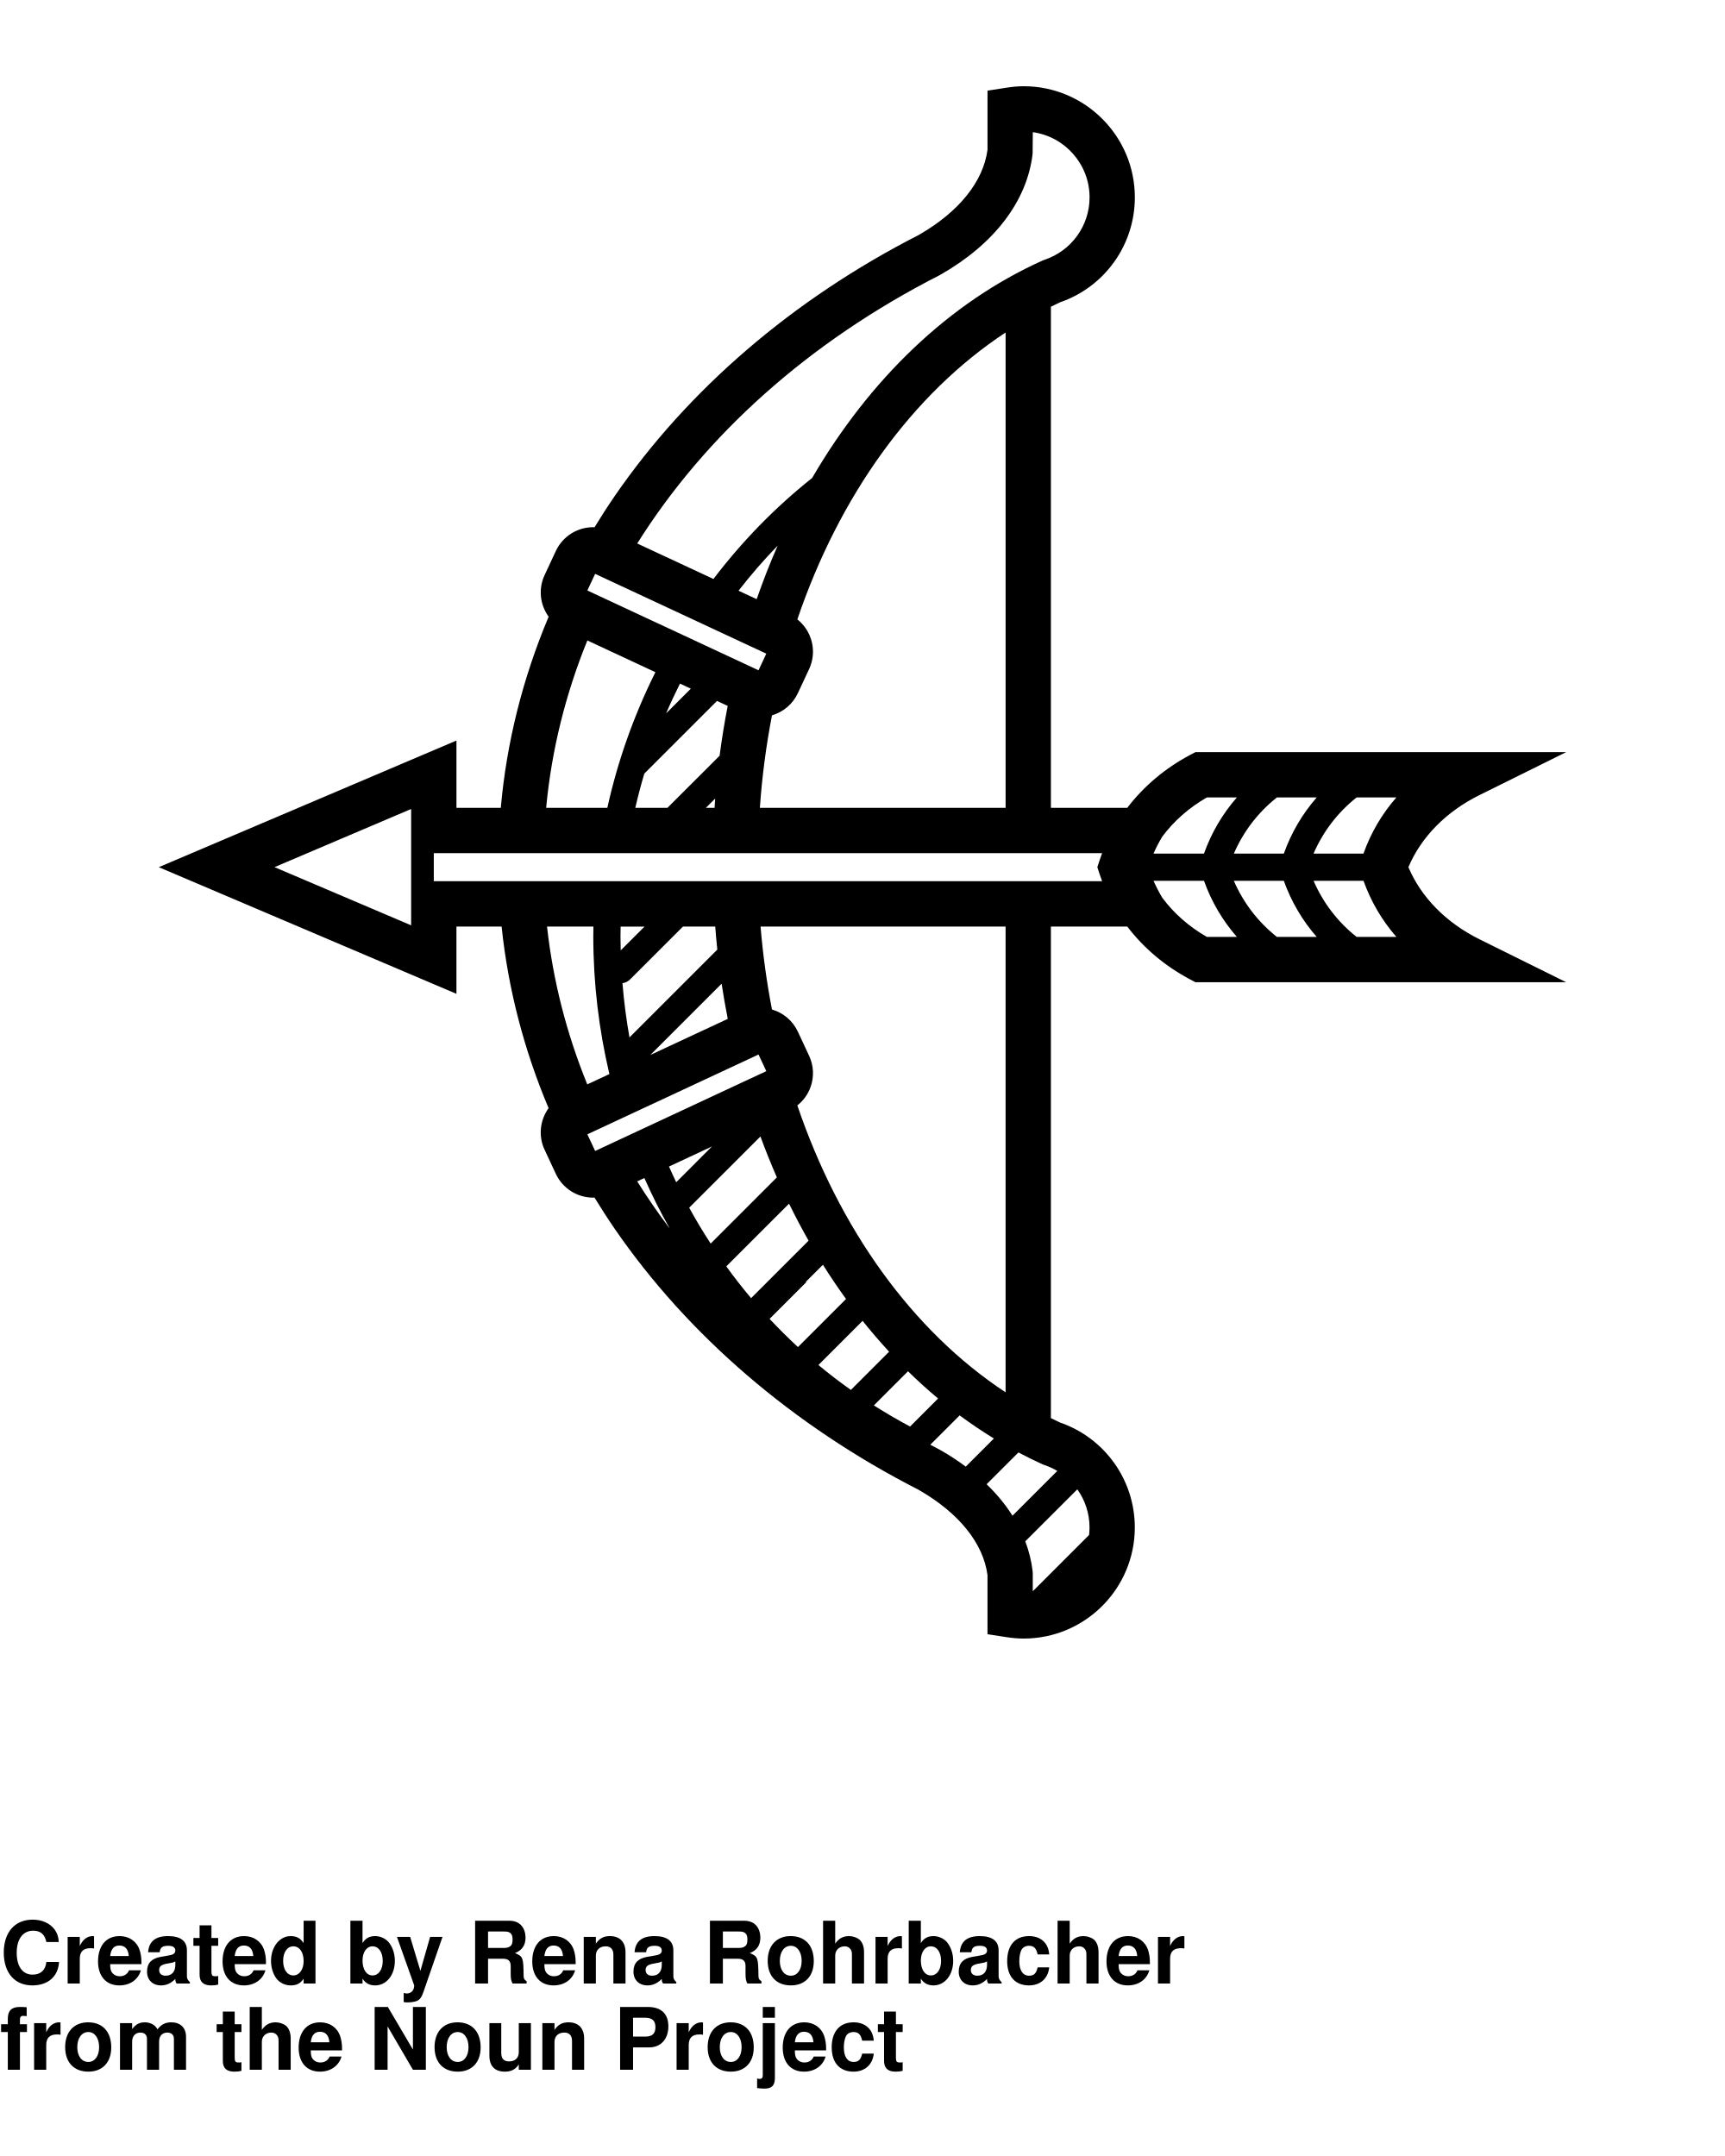
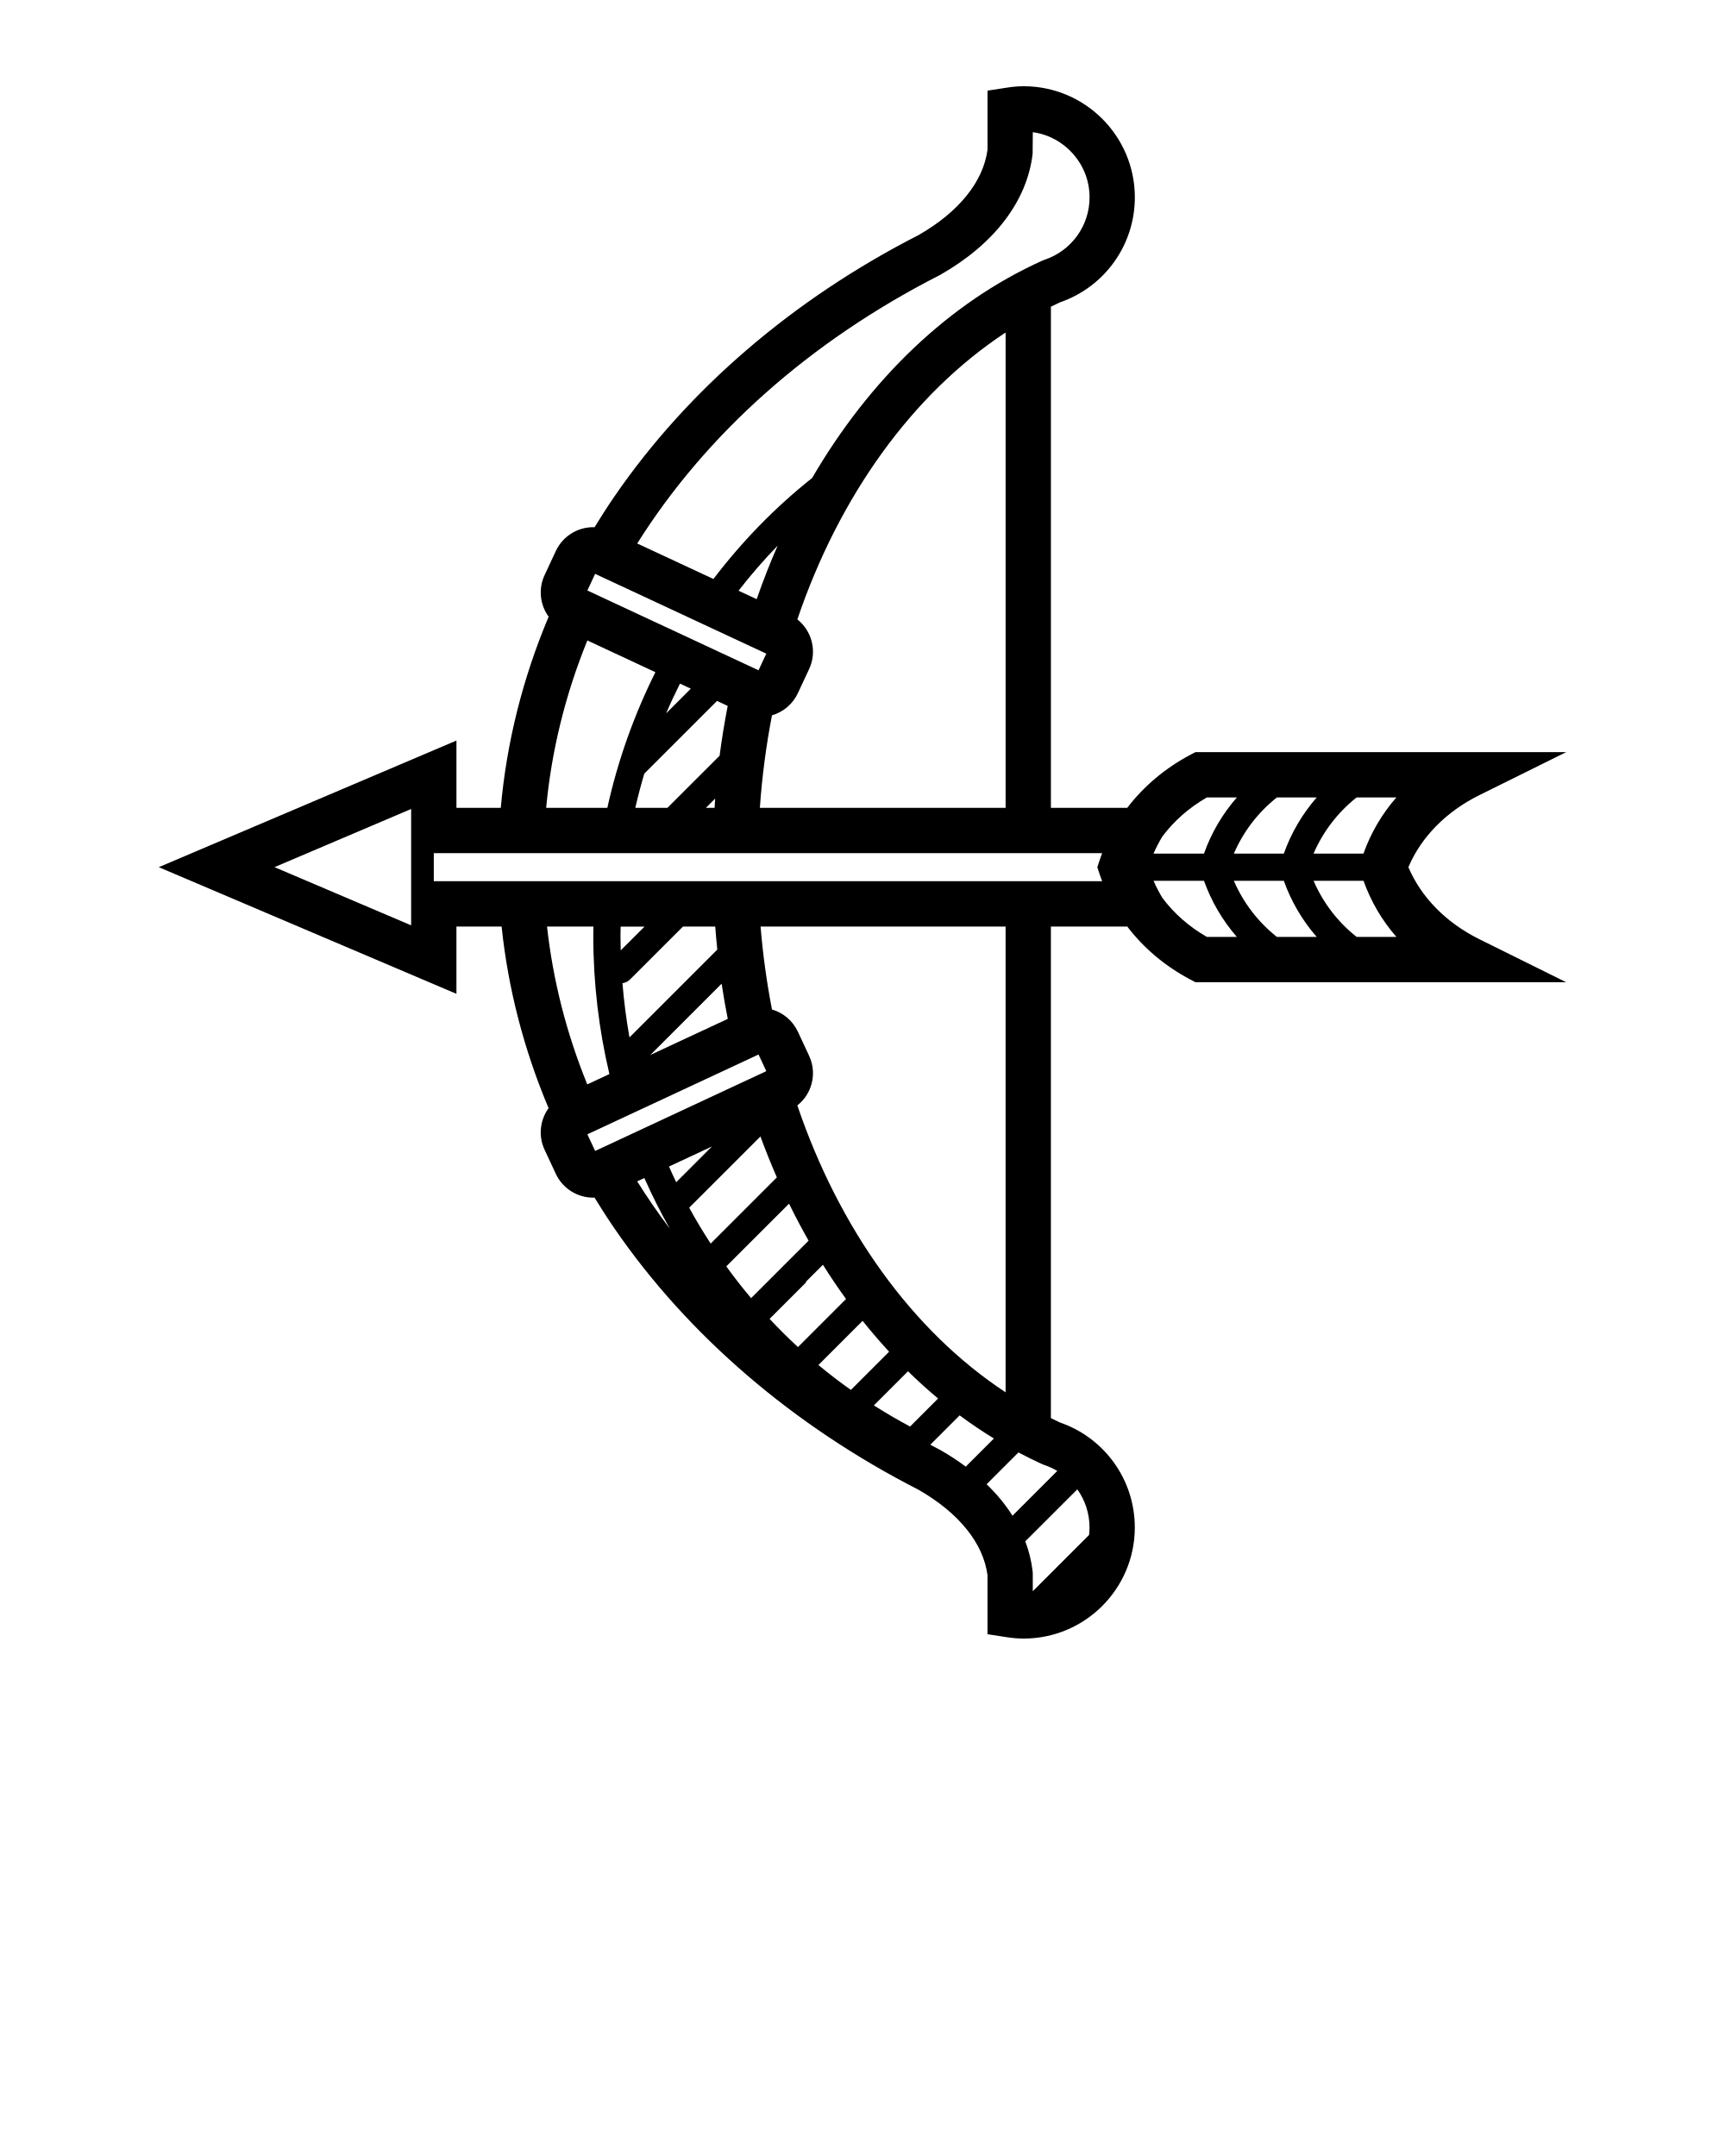
- <svg xmlns="http://www.w3.org/2000/svg" version="1.1" x="0px" y="0px" viewBox="0 0 100 125" enable-background="new 0 0 100 100" xml:space="preserve">
-   <path fill="#000000" d="M81.646,50.277c0.742-1.75,2.188-3.224,4.121-4.18l5.026-2.49H69.3l-0.288,0.152  c-1.469,0.777-2.711,1.83-3.664,3.077h-4.426V17.783c0.176-0.085,0.35-0.174,0.528-0.255c2.598-0.897,4.338-3.334,4.338-6.086  C65.788,7.89,62.898,5,59.346,5c-0.308,0-0.63,0.027-0.988,0.083l-1.111,0.172v3.427c-0.247,1.855-1.662,3.609-3.995,4.946  c-7.278,3.717-13.372,8.953-17.625,15.144c-0.406,0.591-0.791,1.191-1.161,1.797c-0.026,0-0.053-0.004-0.08-0.004  c-0.923,0-1.771,0.541-2.162,1.377l-0.654,1.403c-0.378,0.813-0.258,1.732,0.235,2.411c-1.501,3.563-2.438,7.291-2.774,11.082h-2.57  v-3.902L9.205,50.277L26.46,57.62v-3.901h2.619c0.375,3.6,1.294,7.141,2.723,10.529c-0.491,0.68-0.611,1.598-0.233,2.408  l0.654,1.404c0.39,0.836,1.239,1.377,2.163,1.377c0.026,0,0.052-0.004,0.078-0.004c0.371,0.604,0.756,1.205,1.162,1.797  c4.253,6.189,10.347,11.426,17.625,15.144c2.333,1.338,3.748,3.091,3.995,4.946v3.428l1.113,0.172c0.354,0.055,0.68,0.08,0.986,0.08  c3.553,0,6.441-2.891,6.441-6.441c0-2.752-1.74-5.188-4.338-6.086c-0.18-0.082-0.354-0.17-0.527-0.254v-28.5h4.428  c0.95,1.247,2.192,2.299,3.664,3.076l0.286,0.152h21.495l-5.027-2.49C83.836,53.501,82.389,52.027,81.646,50.277z M54.473,15.953  l0.053-0.029c3.121-1.781,5.018-4.27,5.336-7.009l0.011-1.252c1.854,0.257,3.29,1.854,3.29,3.78c0,1.643-1.049,3.097-2.609,3.617  l-0.121,0.048c-5.443,2.447-10.034,6.909-13.353,12.605c-2.158,1.713-4.071,3.687-5.722,5.855L36.94,31.51  C40.889,25.224,46.865,19.832,54.473,15.953z M46.252,40.191l0.655-1.403c0.475-1.021,0.163-2.208-0.684-2.877  c2.424-7.138,6.655-13.066,12.073-16.633v27.559H44.05c0.127-1.827,0.365-3.619,0.703-5.364  C45.404,41.283,45.958,40.822,46.252,40.191z M43.865,34.738l-1.052-0.49c0.708-0.91,1.463-1.783,2.269-2.612  C44.638,32.642,44.233,33.679,43.865,34.738z M34.501,33.271l9.922,4.626l-0.45,0.965l-9.923-4.627L34.501,33.271z M38.692,46.837  h-1.863c0.154-0.668,0.327-1.33,0.522-1.984l4.215-4.215l0.62,0.289c-0.185,0.951-0.343,1.913-0.47,2.888L38.692,46.837z   M41.459,46.299c-0.014,0.179-0.022,0.358-0.034,0.538h-0.504L41.459,46.299z M38.615,41.361c0.25-0.584,0.52-1.159,0.803-1.726  l0.629,0.293L38.615,41.361z M34.05,37.133l3.944,1.839c-1.238,2.483-2.18,5.123-2.786,7.865h-3.547  C31.975,43.489,32.787,40.235,34.05,37.133z M23.834,53.648l-7.921-3.373l7.921-3.371V53.648z M35.327,62.271l-1.282,0.599  c-1.194-2.931-1.984-5.999-2.333-9.151h2.69c-0.003,0.188-0.008,0.377-0.008,0.565C34.395,57.02,34.718,59.695,35.327,62.271z   M35.984,55.1c-0.007-0.271-0.014-0.543-0.014-0.814c0-0.188,0.005-0.379,0.009-0.564h1.386L35.984,55.1z M39.594,53.719h1.869  c0.034,0.447,0.073,0.893,0.12,1.336l-5.092,5.092c-0.184-1.035-0.32-2.082-0.406-3.143c0.162-0.023,0.318-0.095,0.442-0.22  L39.594,53.719z M41.833,57.033c0.103,0.688,0.225,1.365,0.356,2.039L37.7,61.166L41.833,57.033z M44.091,53.719h14.204v27.004  c-5.418-3.566-9.647-9.496-12.073-16.634c0.345-0.271,0.609-0.631,0.763-1.054c0.218-0.598,0.189-1.246-0.08-1.823l-0.654-1.403  c-0.294-0.629-0.848-1.092-1.499-1.281C44.449,56.959,44.225,55.354,44.091,53.719z M34.501,66.73l-0.45-0.965l9.922-4.627  l0.45,0.965L34.501,66.73z M36.938,68.492l0.416-0.193c0.445,1.004,0.935,1.982,1.474,2.934  C38.153,70.34,37.524,69.425,36.938,68.492z M38.782,67.632l2.492-1.163L39.2,68.544C39.056,68.243,38.917,67.938,38.782,67.632z   M39.953,70.02l4.13-4.129c0.296,0.805,0.614,1.596,0.953,2.371L41.198,72.1C40.758,71.423,40.341,70.73,39.953,70.02z   M42.104,73.422l3.638-3.637c0.358,0.732,0.735,1.447,1.132,2.146l-3.333,3.332C43.039,74.668,42.561,74.053,42.104,73.422z   M44.614,76.466l2.11-2.11v-0.047l0.982-0.981c0.428,0.683,0.875,1.344,1.339,1.985L46.258,78.1  C45.689,77.574,45.142,77.029,44.614,76.466z M47.445,79.141l2.561-2.561c0.494,0.62,1.008,1.215,1.536,1.789l-2.216,2.216  C48.68,80.126,48.051,79.645,47.445,79.141z M52.759,82.707l-0.006-0.003c-0.718-0.382-1.415-0.791-2.094-1.222l1.979-1.979  c0.563,0.554,1.146,1.08,1.744,1.579L52.759,82.707z M54.525,84.077l-0.053-0.029c-0.185-0.093-0.361-0.19-0.541-0.286l1.701-1.701  c0.646,0.479,1.309,0.926,1.985,1.34l-1.632,1.631C55.535,84.695,55.049,84.375,54.525,84.077z M62.454,86.348  c0.448,0.629,0.707,1.396,0.707,2.211c0,0.146-0.011,0.291-0.027,0.435l-3.263,3.263v-1.02l-0.01-0.15  c-0.068-0.587-0.213-1.163-0.424-1.725L62.454,86.348z M61.292,85.281l-2.597,2.597c-0.404-0.642-0.905-1.252-1.5-1.825l1.845-1.844  c0.458,0.241,0.919,0.473,1.39,0.686l0.123,0.047C60.814,85.029,61.061,85.145,61.292,85.281z M25.147,51.091v-1.628h38.744  c-0.05,0.134-0.099,0.269-0.144,0.406l-0.134,0.408l0.134,0.409c0.044,0.137,0.094,0.271,0.144,0.405H25.147z M74.023,46.234h2.309  c-0.827,0.945-1.477,2.045-1.907,3.255h-0.479h-2.418C72.082,48.205,72.939,47.092,74.023,46.234z M67.378,48.505  c0.672-0.902,1.548-1.676,2.585-2.271h1.74c-0.827,0.945-1.477,2.045-1.907,3.255h-0.438H66.87  C67.018,49.148,67.189,48.821,67.378,48.505z M69.964,54.32c-1.038-0.594-1.914-1.368-2.585-2.271  c-0.188-0.314-0.359-0.645-0.507-0.982h2.487h0.438c0.432,1.209,1.08,2.311,1.907,3.254H69.964z M74.023,54.32  c-1.084-0.857-1.941-1.971-2.496-3.254h2.418h0.479c0.432,1.209,1.08,2.311,1.907,3.254H74.023z M78.645,54.32  c-1.084-0.857-1.941-1.969-2.496-3.254h2.895c0.432,1.209,1.08,2.311,1.907,3.254H78.645z M79.042,49.489h-2.894  c0.555-1.285,1.412-2.397,2.496-3.255h2.305C80.121,47.179,79.471,48.279,79.042,49.489z" />
-   <text x="0" y="115" fill="#000000" font-size="5px" font-weight="bold" font-family="'Helvetica Neue', Helvetica, Arial-Unicode, Arial, Sans-serif">Created by Rena Rohrbacher</text>
-   <text x="0" y="120" fill="#000000" font-size="5px" font-weight="bold" font-family="'Helvetica Neue', Helvetica, Arial-Unicode, Arial, Sans-serif">from the Noun Project</text>
+ <svg xmlns="http://www.w3.org/2000/svg" version="1.1" x="0px" y="0px" viewBox="0 0 100 125" enable-background="new 0 0 100 100" xml:space="preserve" id="svg8">
+   <defs id="defs12" />
+   <path fill="#000000" d="M81.646,50.277c0.742-1.75,2.188-3.224,4.121-4.18l5.026-2.49H69.3l-0.288,0.152  c-1.469,0.777-2.711,1.83-3.664,3.077h-4.426V17.783c0.176-0.085,0.35-0.174,0.528-0.255c2.598-0.897,4.338-3.334,4.338-6.086  C65.788,7.89,62.898,5,59.346,5c-0.308,0-0.63,0.027-0.988,0.083l-1.111,0.172v3.427c-0.247,1.855-1.662,3.609-3.995,4.946  c-7.278,3.717-13.372,8.953-17.625,15.144c-0.406,0.591-0.791,1.191-1.161,1.797c-0.026,0-0.053-0.004-0.08-0.004  c-0.923,0-1.771,0.541-2.162,1.377l-0.654,1.403c-0.378,0.813-0.258,1.732,0.235,2.411c-1.501,3.563-2.438,7.291-2.774,11.082h-2.57  v-3.902L9.205,50.277L26.46,57.62v-3.901h2.619c0.375,3.6,1.294,7.141,2.723,10.529c-0.491,0.68-0.611,1.598-0.233,2.408  l0.654,1.404c0.39,0.836,1.239,1.377,2.163,1.377c0.026,0,0.052-0.004,0.078-0.004c0.371,0.604,0.756,1.205,1.162,1.797  c4.253,6.189,10.347,11.426,17.625,15.144c2.333,1.338,3.748,3.091,3.995,4.946v3.428l1.113,0.172c0.354,0.055,0.68,0.08,0.986,0.08  c3.553,0,6.441-2.891,6.441-6.441c0-2.752-1.74-5.188-4.338-6.086c-0.18-0.082-0.354-0.17-0.527-0.254v-28.5h4.428  c0.95,1.247,2.192,2.299,3.664,3.076l0.286,0.152h21.495l-5.027-2.49C83.836,53.501,82.389,52.027,81.646,50.277z M54.473,15.953  l0.053-0.029c3.121-1.781,5.018-4.27,5.336-7.009l0.011-1.252c1.854,0.257,3.29,1.854,3.29,3.78c0,1.643-1.049,3.097-2.609,3.617  l-0.121,0.048c-5.443,2.447-10.034,6.909-13.353,12.605c-2.158,1.713-4.071,3.687-5.722,5.855L36.94,31.51  C40.889,25.224,46.865,19.832,54.473,15.953z M46.252,40.191l0.655-1.403c0.475-1.021,0.163-2.208-0.684-2.877  c2.424-7.138,6.655-13.066,12.073-16.633v27.559H44.05c0.127-1.827,0.365-3.619,0.703-5.364  C45.404,41.283,45.958,40.822,46.252,40.191z M43.865,34.738l-1.052-0.49c0.708-0.91,1.463-1.783,2.269-2.612  C44.638,32.642,44.233,33.679,43.865,34.738z M34.501,33.271l9.922,4.626l-0.45,0.965l-9.923-4.627L34.501,33.271z M38.692,46.837  h-1.863c0.154-0.668,0.327-1.33,0.522-1.984l4.215-4.215l0.62,0.289c-0.185,0.951-0.343,1.913-0.47,2.888L38.692,46.837z   M41.459,46.299c-0.014,0.179-0.022,0.358-0.034,0.538h-0.504L41.459,46.299z M38.615,41.361c0.25-0.584,0.52-1.159,0.803-1.726  l0.629,0.293L38.615,41.361z M34.05,37.133l3.944,1.839c-1.238,2.483-2.18,5.123-2.786,7.865h-3.547  C31.975,43.489,32.787,40.235,34.05,37.133z M23.834,53.648l-7.921-3.373l7.921-3.371V53.648z M35.327,62.271l-1.282,0.599  c-1.194-2.931-1.984-5.999-2.333-9.151h2.69c-0.003,0.188-0.008,0.377-0.008,0.565C34.395,57.02,34.718,59.695,35.327,62.271z   M35.984,55.1c-0.007-0.271-0.014-0.543-0.014-0.814c0-0.188,0.005-0.379,0.009-0.564h1.386L35.984,55.1z M39.594,53.719h1.869  c0.034,0.447,0.073,0.893,0.12,1.336l-5.092,5.092c-0.184-1.035-0.32-2.082-0.406-3.143c0.162-0.023,0.318-0.095,0.442-0.22  L39.594,53.719z M41.833,57.033c0.103,0.688,0.225,1.365,0.356,2.039L37.7,61.166L41.833,57.033z M44.091,53.719h14.204v27.004  c-5.418-3.566-9.647-9.496-12.073-16.634c0.345-0.271,0.609-0.631,0.763-1.054c0.218-0.598,0.189-1.246-0.08-1.823l-0.654-1.403  c-0.294-0.629-0.848-1.092-1.499-1.281C44.449,56.959,44.225,55.354,44.091,53.719z M34.501,66.73l-0.45-0.965l9.922-4.627  l0.45,0.965L34.501,66.73z M36.938,68.492l0.416-0.193c0.445,1.004,0.935,1.982,1.474,2.934  C38.153,70.34,37.524,69.425,36.938,68.492z M38.782,67.632l2.492-1.163L39.2,68.544C39.056,68.243,38.917,67.938,38.782,67.632z   M39.953,70.02l4.13-4.129c0.296,0.805,0.614,1.596,0.953,2.371L41.198,72.1C40.758,71.423,40.341,70.73,39.953,70.02z   M42.104,73.422l3.638-3.637c0.358,0.732,0.735,1.447,1.132,2.146l-3.333,3.332C43.039,74.668,42.561,74.053,42.104,73.422z   M44.614,76.466l2.11-2.11v-0.047l0.982-0.981c0.428,0.683,0.875,1.344,1.339,1.985L46.258,78.1  C45.689,77.574,45.142,77.029,44.614,76.466z M47.445,79.141l2.561-2.561c0.494,0.62,1.008,1.215,1.536,1.789l-2.216,2.216  C48.68,80.126,48.051,79.645,47.445,79.141z M52.759,82.707l-0.006-0.003c-0.718-0.382-1.415-0.791-2.094-1.222l1.979-1.979  c0.563,0.554,1.146,1.08,1.744,1.579L52.759,82.707z M54.525,84.077l-0.053-0.029c-0.185-0.093-0.361-0.19-0.541-0.286l1.701-1.701  c0.646,0.479,1.309,0.926,1.985,1.34l-1.632,1.631C55.535,84.695,55.049,84.375,54.525,84.077z M62.454,86.348  c0.448,0.629,0.707,1.396,0.707,2.211c0,0.146-0.011,0.291-0.027,0.435l-3.263,3.263v-1.02l-0.01-0.15  c-0.068-0.587-0.213-1.163-0.424-1.725L62.454,86.348z M61.292,85.281l-2.597,2.597c-0.404-0.642-0.905-1.252-1.5-1.825l1.845-1.844  c0.458,0.241,0.919,0.473,1.39,0.686l0.123,0.047C60.814,85.029,61.061,85.145,61.292,85.281z M25.147,51.091v-1.628h38.744  c-0.05,0.134-0.099,0.269-0.144,0.406l-0.134,0.408l0.134,0.409c0.044,0.137,0.094,0.271,0.144,0.405H25.147z M74.023,46.234h2.309  c-0.827,0.945-1.477,2.045-1.907,3.255h-0.479h-2.418C72.082,48.205,72.939,47.092,74.023,46.234z M67.378,48.505  c0.672-0.902,1.548-1.676,2.585-2.271h1.74c-0.827,0.945-1.477,2.045-1.907,3.255h-0.438H66.87  C67.018,49.148,67.189,48.821,67.378,48.505z M69.964,54.32c-1.038-0.594-1.914-1.368-2.585-2.271  c-0.188-0.314-0.359-0.645-0.507-0.982h2.487h0.438c0.432,1.209,1.08,2.311,1.907,3.254H69.964z M74.023,54.32  c-1.084-0.857-1.941-1.971-2.496-3.254h2.418h0.479c0.432,1.209,1.08,2.311,1.907,3.254H74.023z M78.645,54.32  c-1.084-0.857-1.941-1.969-2.496-3.254h2.895c0.432,1.209,1.08,2.311,1.907,3.254H78.645z M79.042,49.489h-2.894  c0.555-1.285,1.412-2.397,2.496-3.255h2.305C80.121,47.179,79.471,48.279,79.042,49.489z" id="path2" />
</svg>
